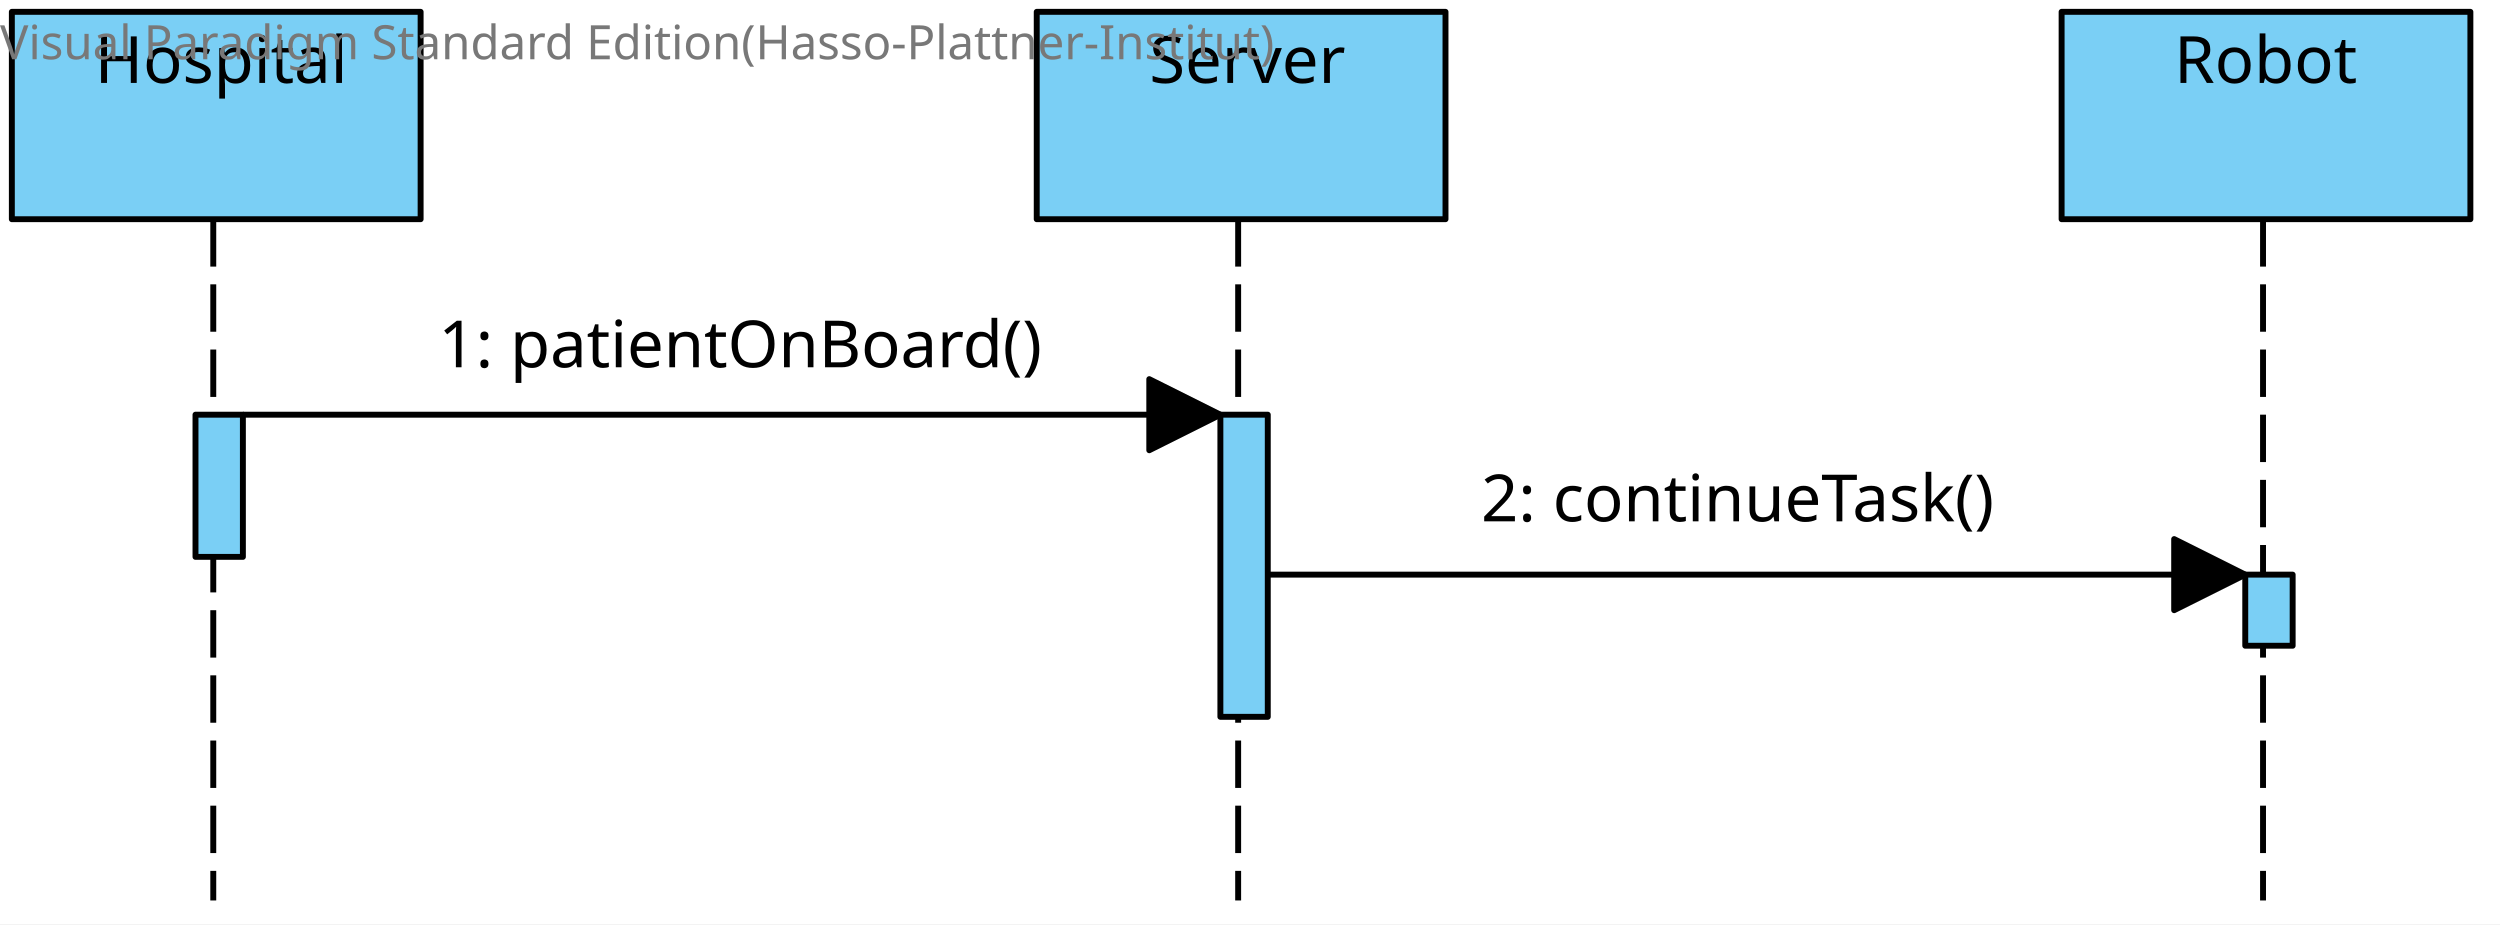
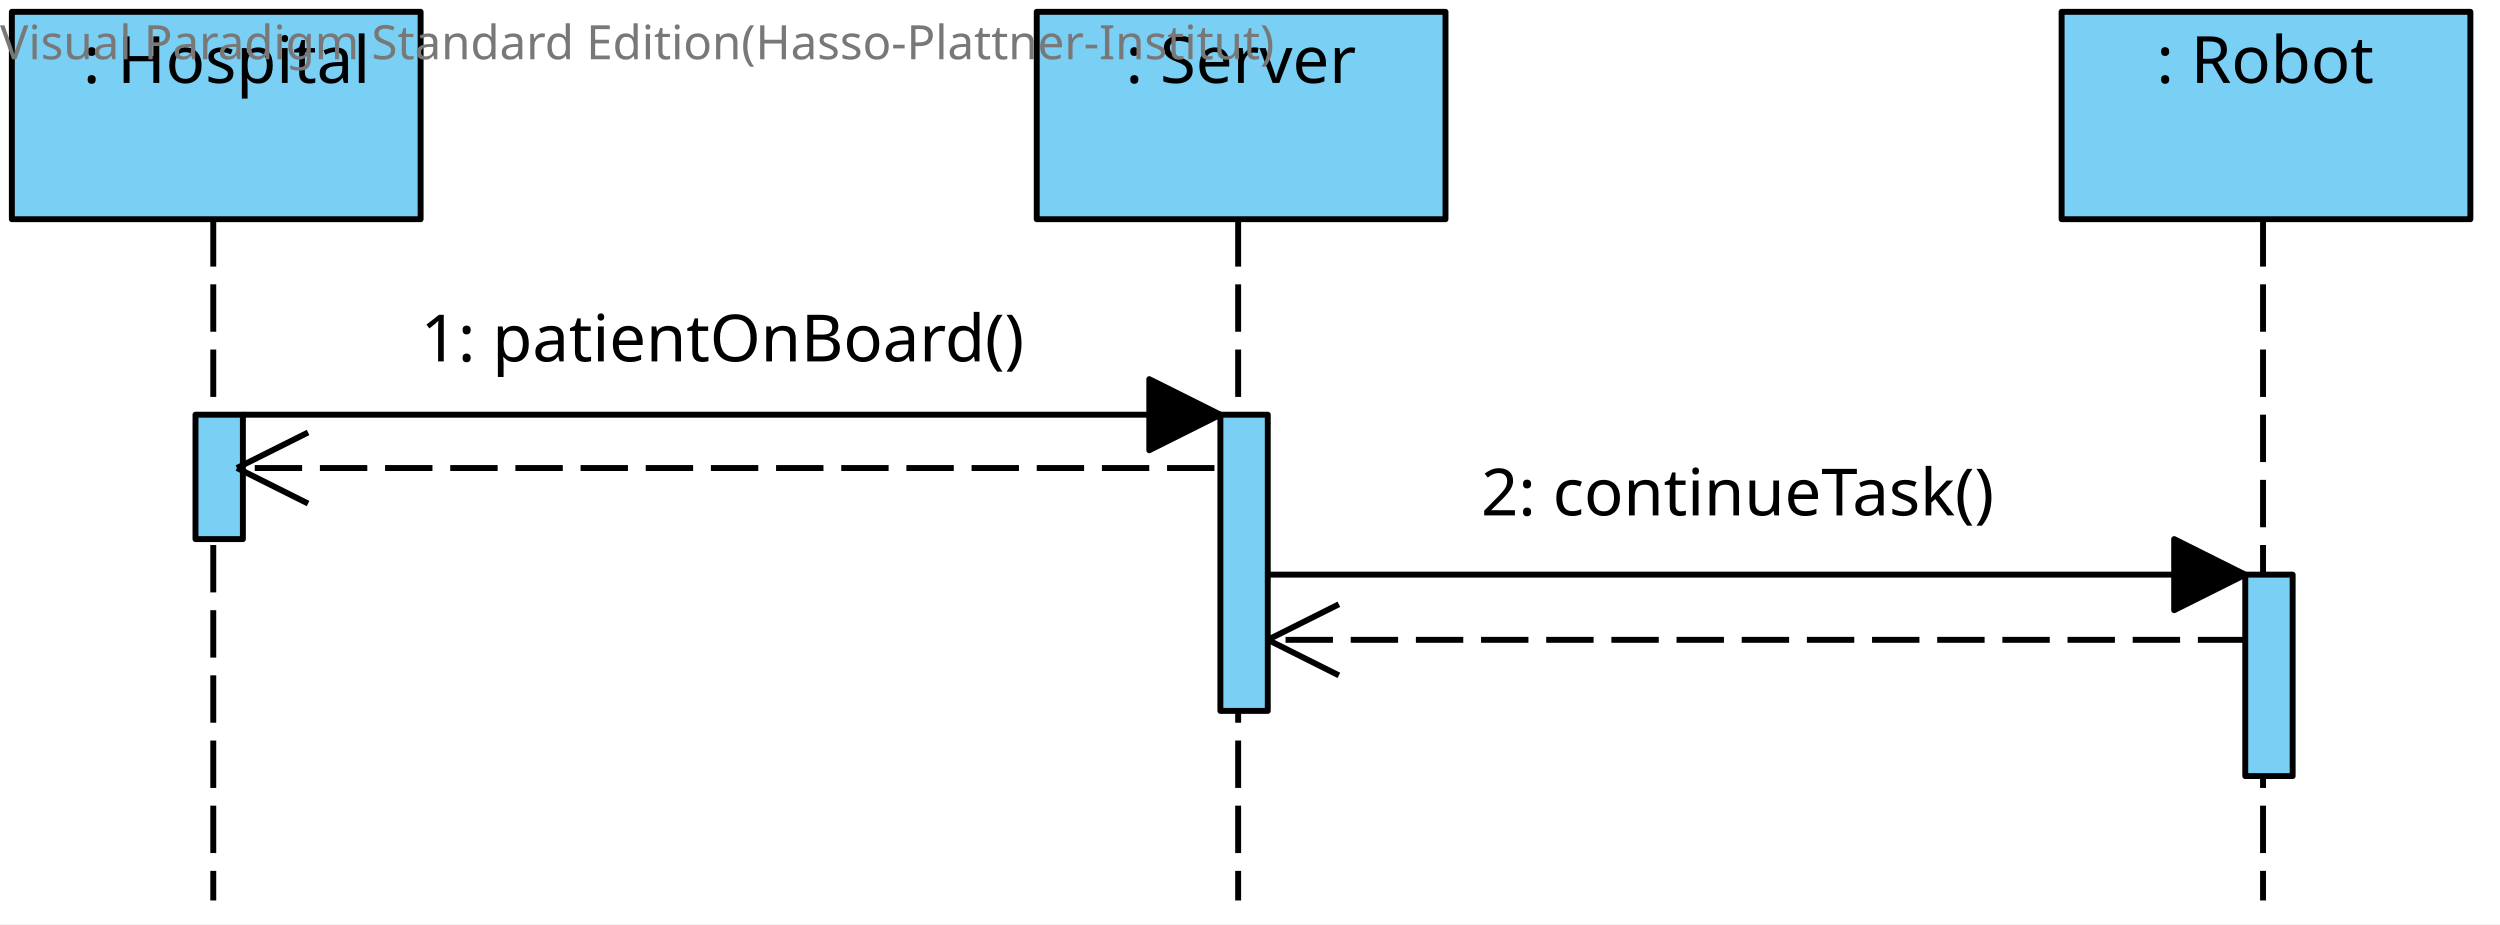
<svg xmlns="http://www.w3.org/2000/svg" fill-opacity="0" color-rendering="auto" color-interpolation="auto" text-rendering="auto" stroke="rgb(0,0,0)" stroke-linecap="square" width="422" stroke-miterlimit="10" shape-rendering="auto" stroke-opacity="0" fill="rgb(0,0,0)" stroke-dasharray="none" font-weight="normal" stroke-width="1" height="156" font-family="'Dialog'" font-style="normal" stroke-linejoin="miter" font-size="12" stroke-dashoffset="0" image-rendering="auto">
  <defs id="genericDefs" />
  <g>
    <defs id="defs1">
      <clipPath clipPathUnits="userSpaceOnUse" id="clipPath1">
        <path d="M-7 -7 L81 -7 L81 161 L-7 161 L-7 -7 Z" />
      </clipPath>
      <clipPath clipPathUnits="userSpaceOnUse" id="clipPath2">
-         <path d="M-7 -7 L19 -7 L19 35 L-7 35 L-7 -7 Z" />
+         <path d="M-7 -7 L19 -7 L19 32 L-7 32 L-7 -7 Z" />
      </clipPath>
      <clipPath clipPathUnits="userSpaceOnUse" id="clipPath3">
-         <path d="M-7 -7 L19 -7 L19 62 L-7 62 L-7 -7 Z" />
+         <path d="M-7 -7 L19 -7 L19 61 L-7 61 L-7 -7 Z" />
      </clipPath>
      <clipPath clipPathUnits="userSpaceOnUse" id="clipPath4">
-         <path d="M-7 -7 L19 -7 L19 23 L-7 23 L-7 -7 Z" />
+         <path d="M-7 -7 L19 -7 L19 45 L-7 45 L-7 -7 Z" />
      </clipPath>
      <clipPath clipPathUnits="userSpaceOnUse" id="clipPath5">
        <path d="M-70 -15 L140 -15 L140 30 L-70 30 L-70 -15 Z" />
      </clipPath>
      <clipPath clipPathUnits="userSpaceOnUse" id="clipPath6">
        <path d="M0 0 L369 0 L369 204 L0 204 L0 0 Z" />
      </clipPath>
      <clipPath clipPathUnits="userSpaceOnUse" id="clipPath7">
-         <path d="M131 32 L131 47 L61 47 L61 32 ZM304 32 L304 47 L234 47 L234 32 ZM239 80 L239 95 L123 95 L123 80 ZM0 0 L0 204 L369 204 L369 121 L300 121 L300 106 L369 106 L369 0 Z" />
+         <path d="M132 23 L132 38 L62 38 L62 23 ZM305 23 L305 38 L235 38 L235 23 ZM237 70 L237 85 L122 85 L122 70 ZM0 0 L0 204 L369 204 L369 111 L300 111 L300 96 L369 96 L369 0 Z" />
      </clipPath>
      <clipPath clipPathUnits="userSpaceOnUse" id="clipPath8">
-         <path d="M131 5 L131 20 L61 20 L61 5 ZM304 5 L304 20 L234 20 L234 5 ZM233 79 L233 94 L127 94 L127 79 ZM0 0 L0 53 L66 53 L66 68 L0 68 L0 204 L369 204 L369 0 Z" />
+         <path d="M231 67 L231 82 L126 82 L126 67 ZM0 0 L0 41 L63 41 L63 56 L0 56 L0 204 L369 204 L369 0 L304 0 L304 9 L234 9 L234 0 L131 0 L131 9 L61 9 L61 0 Z" />
      </clipPath>
      <clipPath clipPathUnits="userSpaceOnUse" id="clipPath9">
-         <path d="M-106 -15 L212 -15 L212 30 L-106 30 L-106 -15 Z" />
+         <path d="M131 32 L131 47 L61 47 L61 32 ZM304 32 L304 47 L234 47 L234 32 ZM236 79 L236 94 L121 94 L121 79 ZM0 0 L0 204 L369 204 L369 120 L299 120 L299 105 L369 105 L369 0 Z" />
      </clipPath>
      <clipPath clipPathUnits="userSpaceOnUse" id="clipPath10">
-         <path d="M-116 -15 L232 -15 L232 30 L-116 30 L-116 -15 Z" />
+         <path d="M131 5 L131 20 L61 20 L61 5 ZM304 5 L304 20 L234 20 L234 5 ZM231 78 L231 93 L126 93 L126 78 ZM0 0 L0 52 L63 52 L63 67 L0 67 L0 204 L369 204 L369 0 Z" />
+       </clipPath>
+       <clipPath clipPathUnits="userSpaceOnUse" id="clipPath11">
+         <path d="M-105 -15 L210 -15 L210 30 L-105 30 L-105 -15 Z" />
+       </clipPath>
+       <clipPath clipPathUnits="userSpaceOnUse" id="clipPath12">
+         <path d="M-115 -15 L230 -15 L230 30 L-115 30 L-115 -15 Z" />
      </clipPath>
    </defs>
    <g fill="white" text-rendering="geometricPrecision" fill-opacity="1" stroke-opacity="1" stroke="white">
      <rect x="0" width="422" height="156" y="0" stroke="none" />
    </g>
    <g font-size="11" transform="translate(348,2)" fill-opacity="1" fill="rgb(122,207,245)" text-rendering="geometricPrecision" font-family="sans-serif" stroke="rgb(122,207,245)" stroke-opacity="1">
      <rect x="0" width="69" height="35" y="0" clip-path="url(#clipPath1)" stroke="none" />
    </g>
    <g stroke-linecap="butt" font-size="11" transform="translate(348,2)" fill-opacity="1" fill="black" text-rendering="geometricPrecision" font-family="sans-serif" stroke-linejoin="round" stroke="black" stroke-opacity="1" stroke-miterlimit="0">
      <rect fill="none" x="0" width="69" height="35" y="0" clip-path="url(#clipPath1)" />
      <line clip-path="url(#clipPath1)" fill="none" x1="34" x2="34" y1="35" y2="150" stroke-linejoin="bevel" stroke-dasharray="8,3" />
    </g>
    <g font-size="11" transform="translate(175,2)" fill-opacity="1" fill="rgb(122,207,245)" text-rendering="geometricPrecision" font-family="sans-serif" stroke="rgb(122,207,245)" stroke-opacity="1">
      <rect x="0" width="69" height="35" y="0" clip-path="url(#clipPath1)" stroke="none" />
    </g>
    <g stroke-linecap="butt" font-size="11" transform="translate(175,2)" fill-opacity="1" fill="black" text-rendering="geometricPrecision" font-family="sans-serif" stroke-linejoin="round" stroke="black" stroke-opacity="1" stroke-miterlimit="0">
      <rect fill="none" x="0" width="69" height="35" y="0" clip-path="url(#clipPath1)" />
      <line clip-path="url(#clipPath1)" fill="none" x1="34" x2="34" y1="35" y2="150" stroke-linejoin="bevel" stroke-dasharray="8,3" />
    </g>
    <g font-size="11" transform="translate(2,2)" fill-opacity="1" fill="rgb(122,207,245)" text-rendering="geometricPrecision" font-family="sans-serif" stroke="rgb(122,207,245)" stroke-opacity="1">
      <rect x="0" width="69" height="35" y="0" clip-path="url(#clipPath1)" stroke="none" />
    </g>
    <g stroke-linecap="butt" font-size="11" transform="translate(2,2)" fill-opacity="1" fill="black" text-rendering="geometricPrecision" font-family="sans-serif" stroke-linejoin="round" stroke="black" stroke-opacity="1" stroke-miterlimit="0">
      <rect fill="none" x="0" width="69" height="35" y="0" clip-path="url(#clipPath1)" />
      <line clip-path="url(#clipPath1)" fill="none" x1="34" x2="34" y1="35" y2="150" stroke-linejoin="bevel" stroke-dasharray="8,3" />
    </g>
    <g font-size="11" transform="translate(33,70)" fill-opacity="1" fill="rgb(122,207,245)" text-rendering="geometricPrecision" font-family="sans-serif" stroke="rgb(122,207,245)" stroke-opacity="1">
-       <rect x="0" width="8" height="24" y="0" clip-path="url(#clipPath2)" stroke="none" />
+       <rect x="0" width="8" height="21" y="0" clip-path="url(#clipPath2)" stroke="none" />
    </g>
    <g stroke-linecap="butt" font-size="11" transform="translate(33,70)" fill-opacity="1" fill="black" text-rendering="geometricPrecision" font-family="sans-serif" stroke-linejoin="round" stroke="black" stroke-opacity="1" stroke-miterlimit="0">
-       <rect fill="none" x="0" width="8" height="24" y="0" clip-path="url(#clipPath2)" />
+       <rect fill="none" x="0" width="8" height="21" y="0" clip-path="url(#clipPath2)" />
    </g>
    <g font-size="11" transform="translate(206,70)" fill-opacity="1" fill="rgb(122,207,245)" text-rendering="geometricPrecision" font-family="sans-serif" stroke="rgb(122,207,245)" stroke-opacity="1">
-       <rect x="0" width="8" height="51" y="0" clip-path="url(#clipPath3)" stroke="none" />
+       <rect x="0" width="8" height="50" y="0" clip-path="url(#clipPath3)" stroke="none" />
    </g>
    <g stroke-linecap="butt" font-size="11" transform="translate(206,70)" fill-opacity="1" fill="black" text-rendering="geometricPrecision" font-family="sans-serif" stroke-linejoin="round" stroke="black" stroke-opacity="1" stroke-miterlimit="0">
-       <rect fill="none" x="0" width="8" height="51" y="0" clip-path="url(#clipPath3)" />
+       <rect fill="none" x="0" width="8" height="50" y="0" clip-path="url(#clipPath3)" />
    </g>
    <g font-size="11" transform="translate(379,97)" fill-opacity="1" fill="rgb(122,207,245)" text-rendering="geometricPrecision" font-family="sans-serif" stroke="rgb(122,207,245)" stroke-opacity="1">
-       <rect x="0" width="8" height="12" y="0" clip-path="url(#clipPath4)" stroke="none" />
+       <rect x="0" width="8" height="34" y="0" clip-path="url(#clipPath4)" stroke="none" />
    </g>
    <g stroke-linecap="butt" font-size="11" transform="translate(379,97)" fill-opacity="1" fill="black" text-rendering="geometricPrecision" font-family="sans-serif" stroke-linejoin="round" stroke="black" stroke-opacity="1" stroke-miterlimit="0">
-       <rect fill="none" x="0" width="8" height="12" y="0" clip-path="url(#clipPath4)" />
+       <rect fill="none" x="0" width="8" height="34" y="0" clip-path="url(#clipPath4)" />
    </g>
    <g font-size="11" transform="translate(348,2)" fill-opacity="1" fill="black" text-rendering="geometricPrecision" font-family="sans-serif" stroke="black" stroke-opacity="1">
-       <text x="19" xml:space="preserve" y="12" clip-path="url(#clipPath5)" stroke="none">Robot</text>
+       <text x="16" xml:space="preserve" y="12" clip-path="url(#clipPath5)" stroke="none">: Robot</text>
+     </g>
+     <g font-size="11" transform="translate(2,2)" fill-opacity="1" fill="black" text-rendering="geometricPrecision" font-family="sans-serif" stroke="black" stroke-opacity="1">
+       <text x="12" xml:space="preserve" y="12" clip-path="url(#clipPath5)" stroke="none">: Hospital</text>
    </g>
    <g font-size="11" transform="translate(175,2)" fill-opacity="1" fill="black" text-rendering="geometricPrecision" font-family="sans-serif" stroke="black" stroke-opacity="1">
-       <text x="19" xml:space="preserve" y="12" clip-path="url(#clipPath5)" stroke="none">Server</text>
+       <text x="15" xml:space="preserve" y="12" clip-path="url(#clipPath5)" stroke="none">: Server</text>
    </g>
-     <g font-size="11" transform="translate(2,2)" fill-opacity="1" fill="black" text-rendering="geometricPrecision" font-family="sans-serif" stroke="black" stroke-opacity="1">
-       <text x="14" xml:space="preserve" y="12" clip-path="url(#clipPath5)" stroke="none">Hospital</text>
+     <g stroke-linecap="butt" font-size="11" transform="translate(-60,-21)" fill-opacity="1" fill="black" text-rendering="geometricPrecision" font-family="sans-serif" stroke-linejoin="round" stroke-dasharray="8,3" stroke="black" stroke-opacity="1" stroke-miterlimit="0">
+       <line y2="100" fill="none" x1="265" clip-path="url(#clipPath7)" x2="100" y1="100" />
+       <line clip-path="url(#clipPath7)" fill="none" x1="100" x2="112" y1="100" y2="106" stroke-dasharray="none" stroke-miterlimit="10" />
+       <line clip-path="url(#clipPath7)" fill="none" x1="100" x2="112" y1="100" y2="94" stroke-dasharray="none" stroke-miterlimit="10" />
+     </g>
+     <g stroke-linecap="butt" font-size="11" transform="translate(114,8)" fill-opacity="1" fill="black" text-rendering="geometricPrecision" font-family="sans-serif" stroke-linejoin="round" stroke-dasharray="8,3" stroke="black" stroke-opacity="1" stroke-miterlimit="0">
+       <line y2="100" fill="none" x1="265" clip-path="url(#clipPath8)" x2="100" y1="100" />
+       <line clip-path="url(#clipPath8)" fill="none" x1="100" x2="112" y1="100" y2="106" stroke-dasharray="none" stroke-miterlimit="10" />
+       <line clip-path="url(#clipPath8)" fill="none" x1="100" x2="112" y1="100" y2="94" stroke-dasharray="none" stroke-miterlimit="10" />
    </g>
    <g stroke-linecap="butt" font-size="11" transform="translate(-59,-30)" fill-opacity="1" fill="black" text-rendering="geometricPrecision" font-family="sans-serif" stroke-linejoin="round" stroke="black" stroke-opacity="1">
-       <line y2="100" fill="none" x1="100" clip-path="url(#clipPath7)" x2="265" y1="100" />
-       <polygon points=" 265 100 253 94 253 106" clip-path="url(#clipPath7)" stroke="none" />
-       <polygon fill="none" points=" 265 100 253 94 253 106" clip-path="url(#clipPath7)" />
+       <line y2="100" fill="none" x1="100" clip-path="url(#clipPath9)" x2="265" y1="100" />
+       <polygon points=" 265 100 253 94 253 106" clip-path="url(#clipPath9)" stroke="none" />
+       <polygon fill="none" points=" 265 100 253 94 253 106" clip-path="url(#clipPath9)" />
    </g>
    <g stroke-linecap="butt" font-size="11" transform="translate(114,-3)" fill-opacity="1" fill="black" text-rendering="geometricPrecision" font-family="sans-serif" stroke-linejoin="round" stroke="black" stroke-opacity="1">
-       <line y2="100" fill="none" x1="100" clip-path="url(#clipPath8)" x2="265" y1="100" />
-       <polygon points=" 265 100 253 94 253 106" clip-path="url(#clipPath8)" stroke="none" />
-       <polygon fill="none" points=" 265 100 253 94 253 106" clip-path="url(#clipPath8)" />
+       <line y2="100" fill="none" x1="100" clip-path="url(#clipPath10)" x2="265" y1="100" />
+       <polygon points=" 265 100 253 94 253 106" clip-path="url(#clipPath10)" stroke="none" />
+       <polygon fill="none" points=" 265 100 253 94 253 106" clip-path="url(#clipPath10)" />
    </g>
-     <g font-size="11" transform="translate(241,76)" fill-opacity="1" fill="white" text-rendering="geometricPrecision" font-family="sans-serif" stroke="white" stroke-opacity="1">
-       <rect x="0" width="106" height="15" y="0" clip-path="url(#clipPath9)" stroke="none" />
-       <text fill="black" x="9" xml:space="preserve" y="12" clip-path="url(#clipPath9)" stroke="none">2: continueTask()</text>
+     <g font-size="11" transform="translate(240,75)" fill-opacity="1" fill="white" text-rendering="geometricPrecision" font-family="sans-serif" stroke="white" stroke-opacity="1">
+       <rect x="0" width="105" height="15" y="0" clip-path="url(#clipPath11)" stroke="none" />
+       <text fill="black" x="10" xml:space="preserve" y="12" clip-path="url(#clipPath11)" stroke="none">2: continueTask()</text>
    </g>
-     <g font-size="11" transform="translate(64,50)" fill-opacity="1" fill="white" text-rendering="geometricPrecision" font-family="sans-serif" stroke="white" stroke-opacity="1">
-       <rect x="0" width="116" height="15" y="0" clip-path="url(#clipPath10)" stroke="none" />
-       <text fill="black" x="10" xml:space="preserve" y="12" clip-path="url(#clipPath10)" stroke="none">1: patientOnBoard()</text>
+     <g font-size="11" transform="translate(62,49)" fill-opacity="1" fill="white" text-rendering="geometricPrecision" font-family="sans-serif" stroke="white" stroke-opacity="1">
+       <rect x="0" width="115" height="15" y="0" clip-path="url(#clipPath12)" stroke="none" />
+       <text fill="black" x="9" xml:space="preserve" y="12" clip-path="url(#clipPath12)" stroke="none">1: patientOnBoard()</text>
    </g>
    <g fill="rgb(120,120,120)" text-rendering="geometricPrecision" fill-opacity="1" font-size="8" stroke-opacity="1" stroke="rgb(120,120,120)">
      <text x="0" xml:space="preserve" y="10" stroke="none">Visual Paradigm Standard Edition(Hasso-Plattner-Institut)</text>
    </g>
  </g>
</svg>
